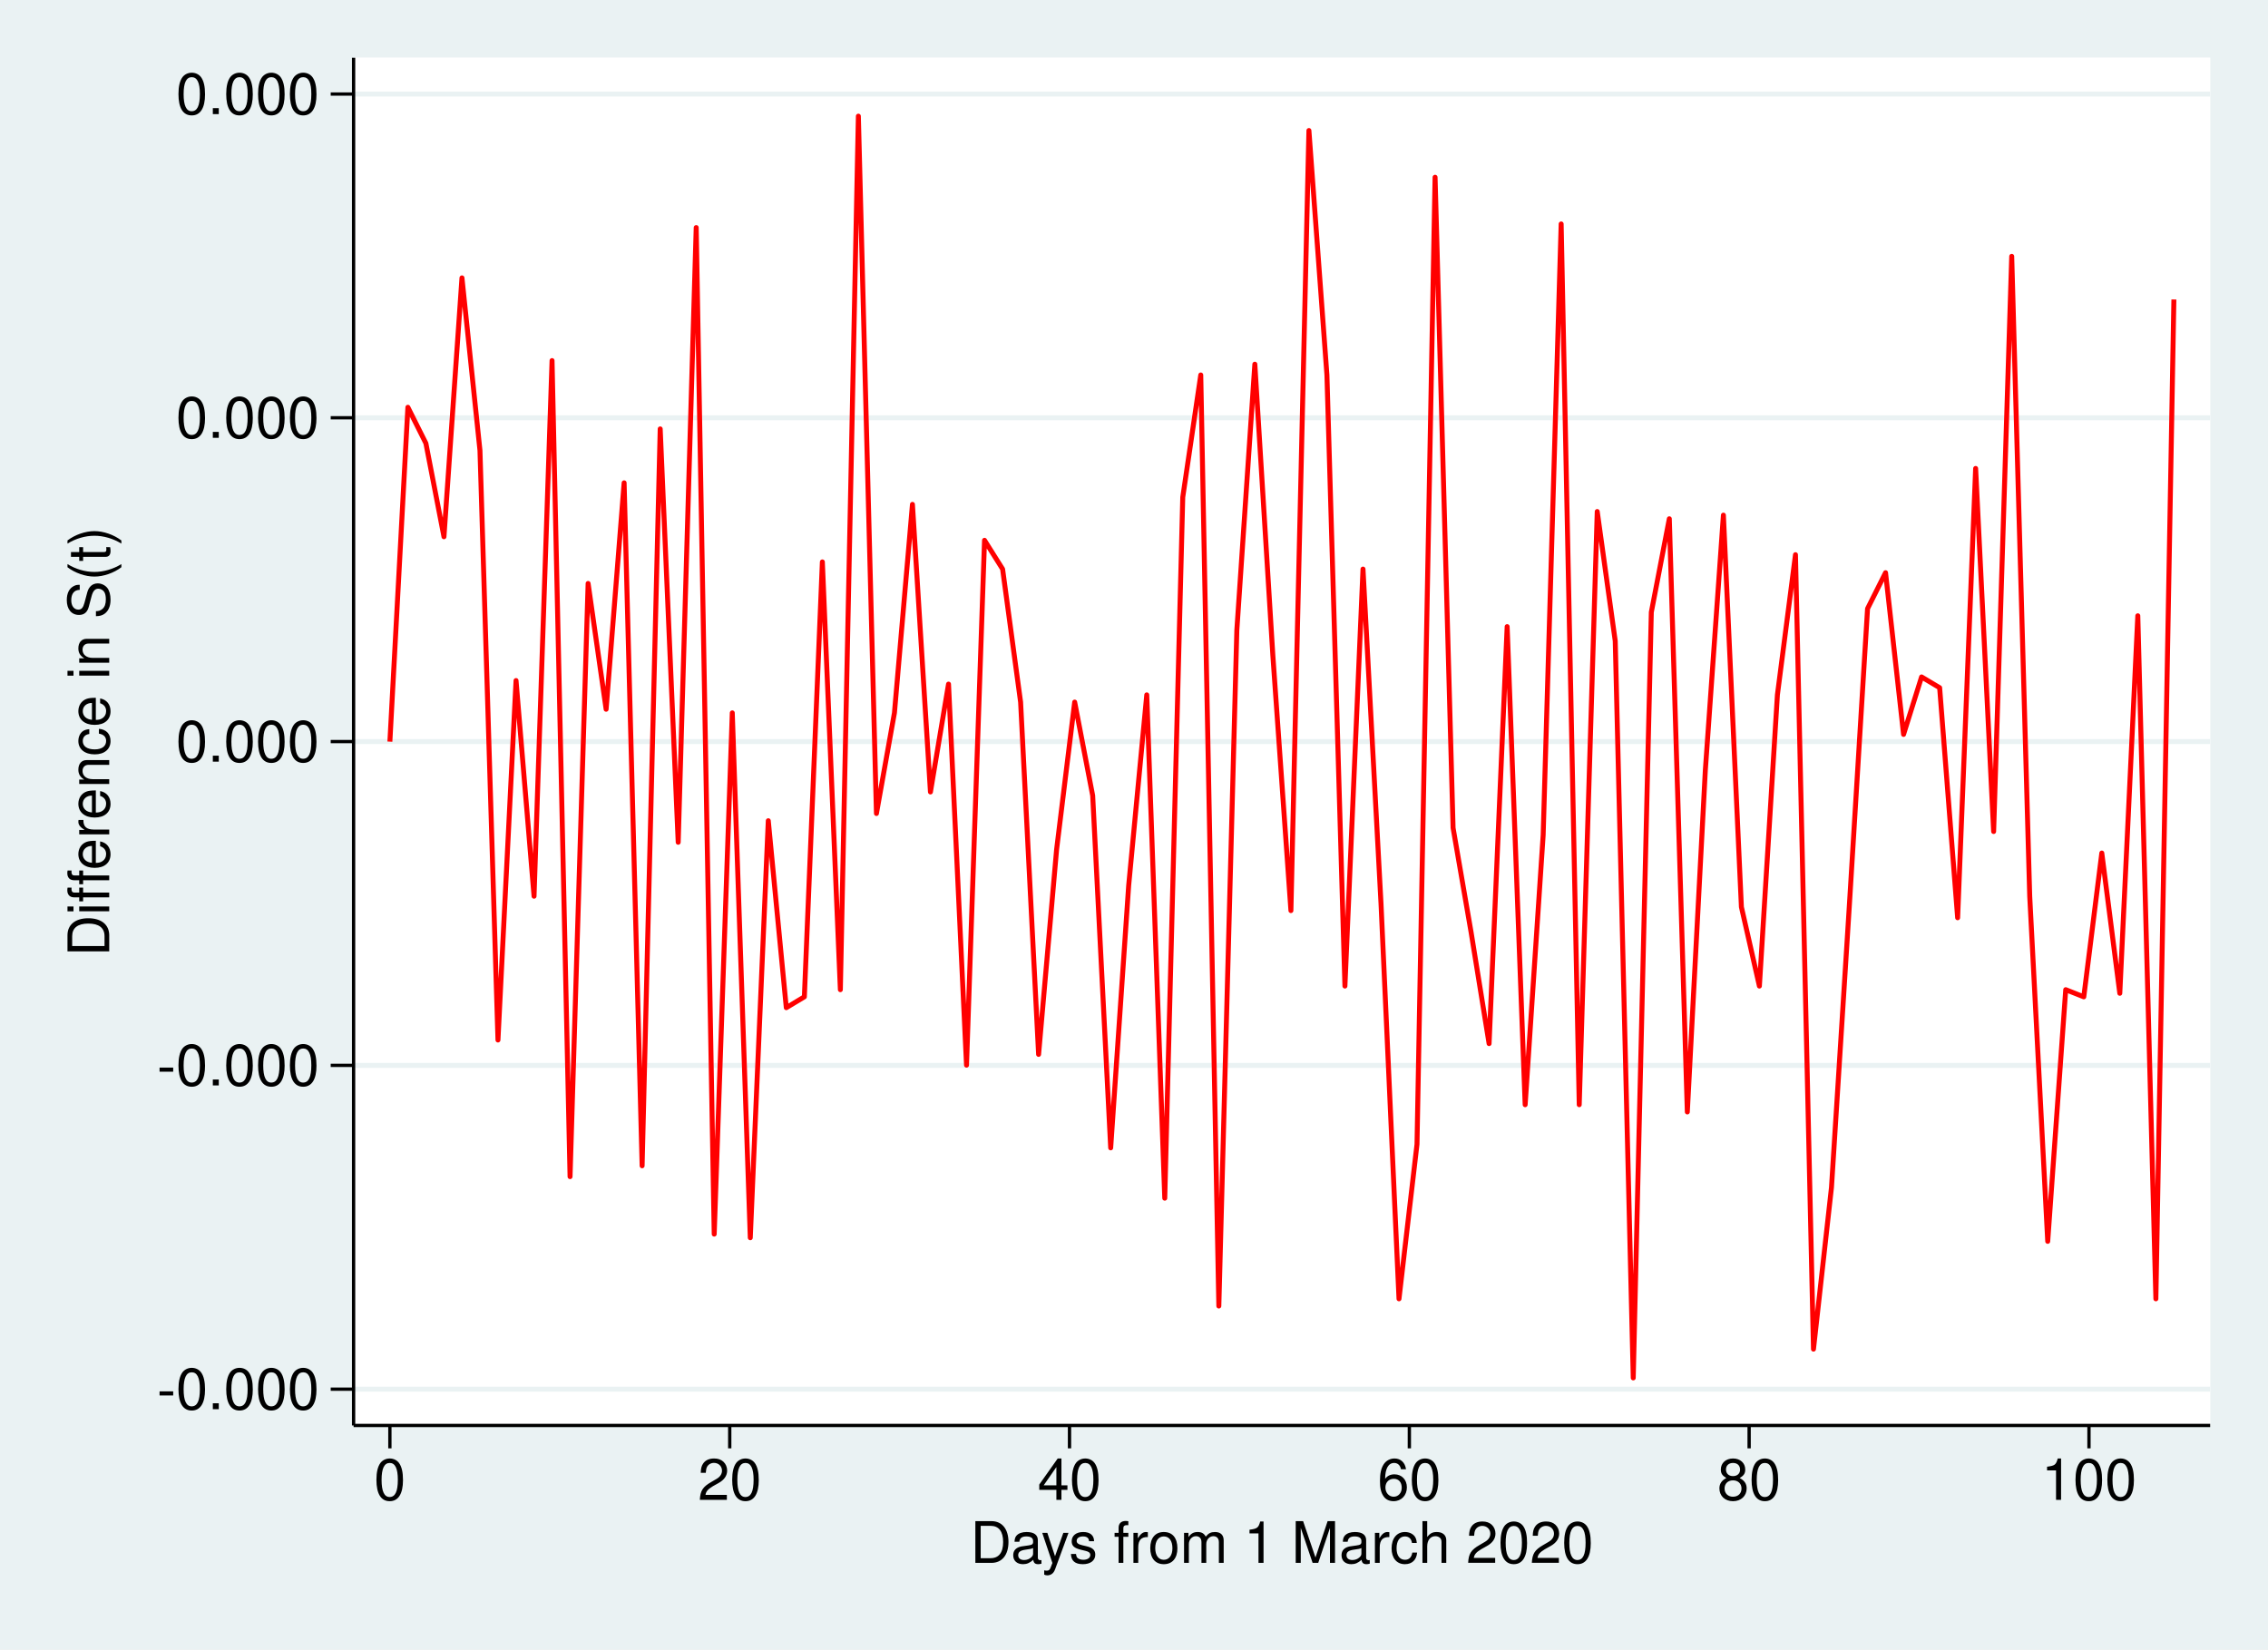
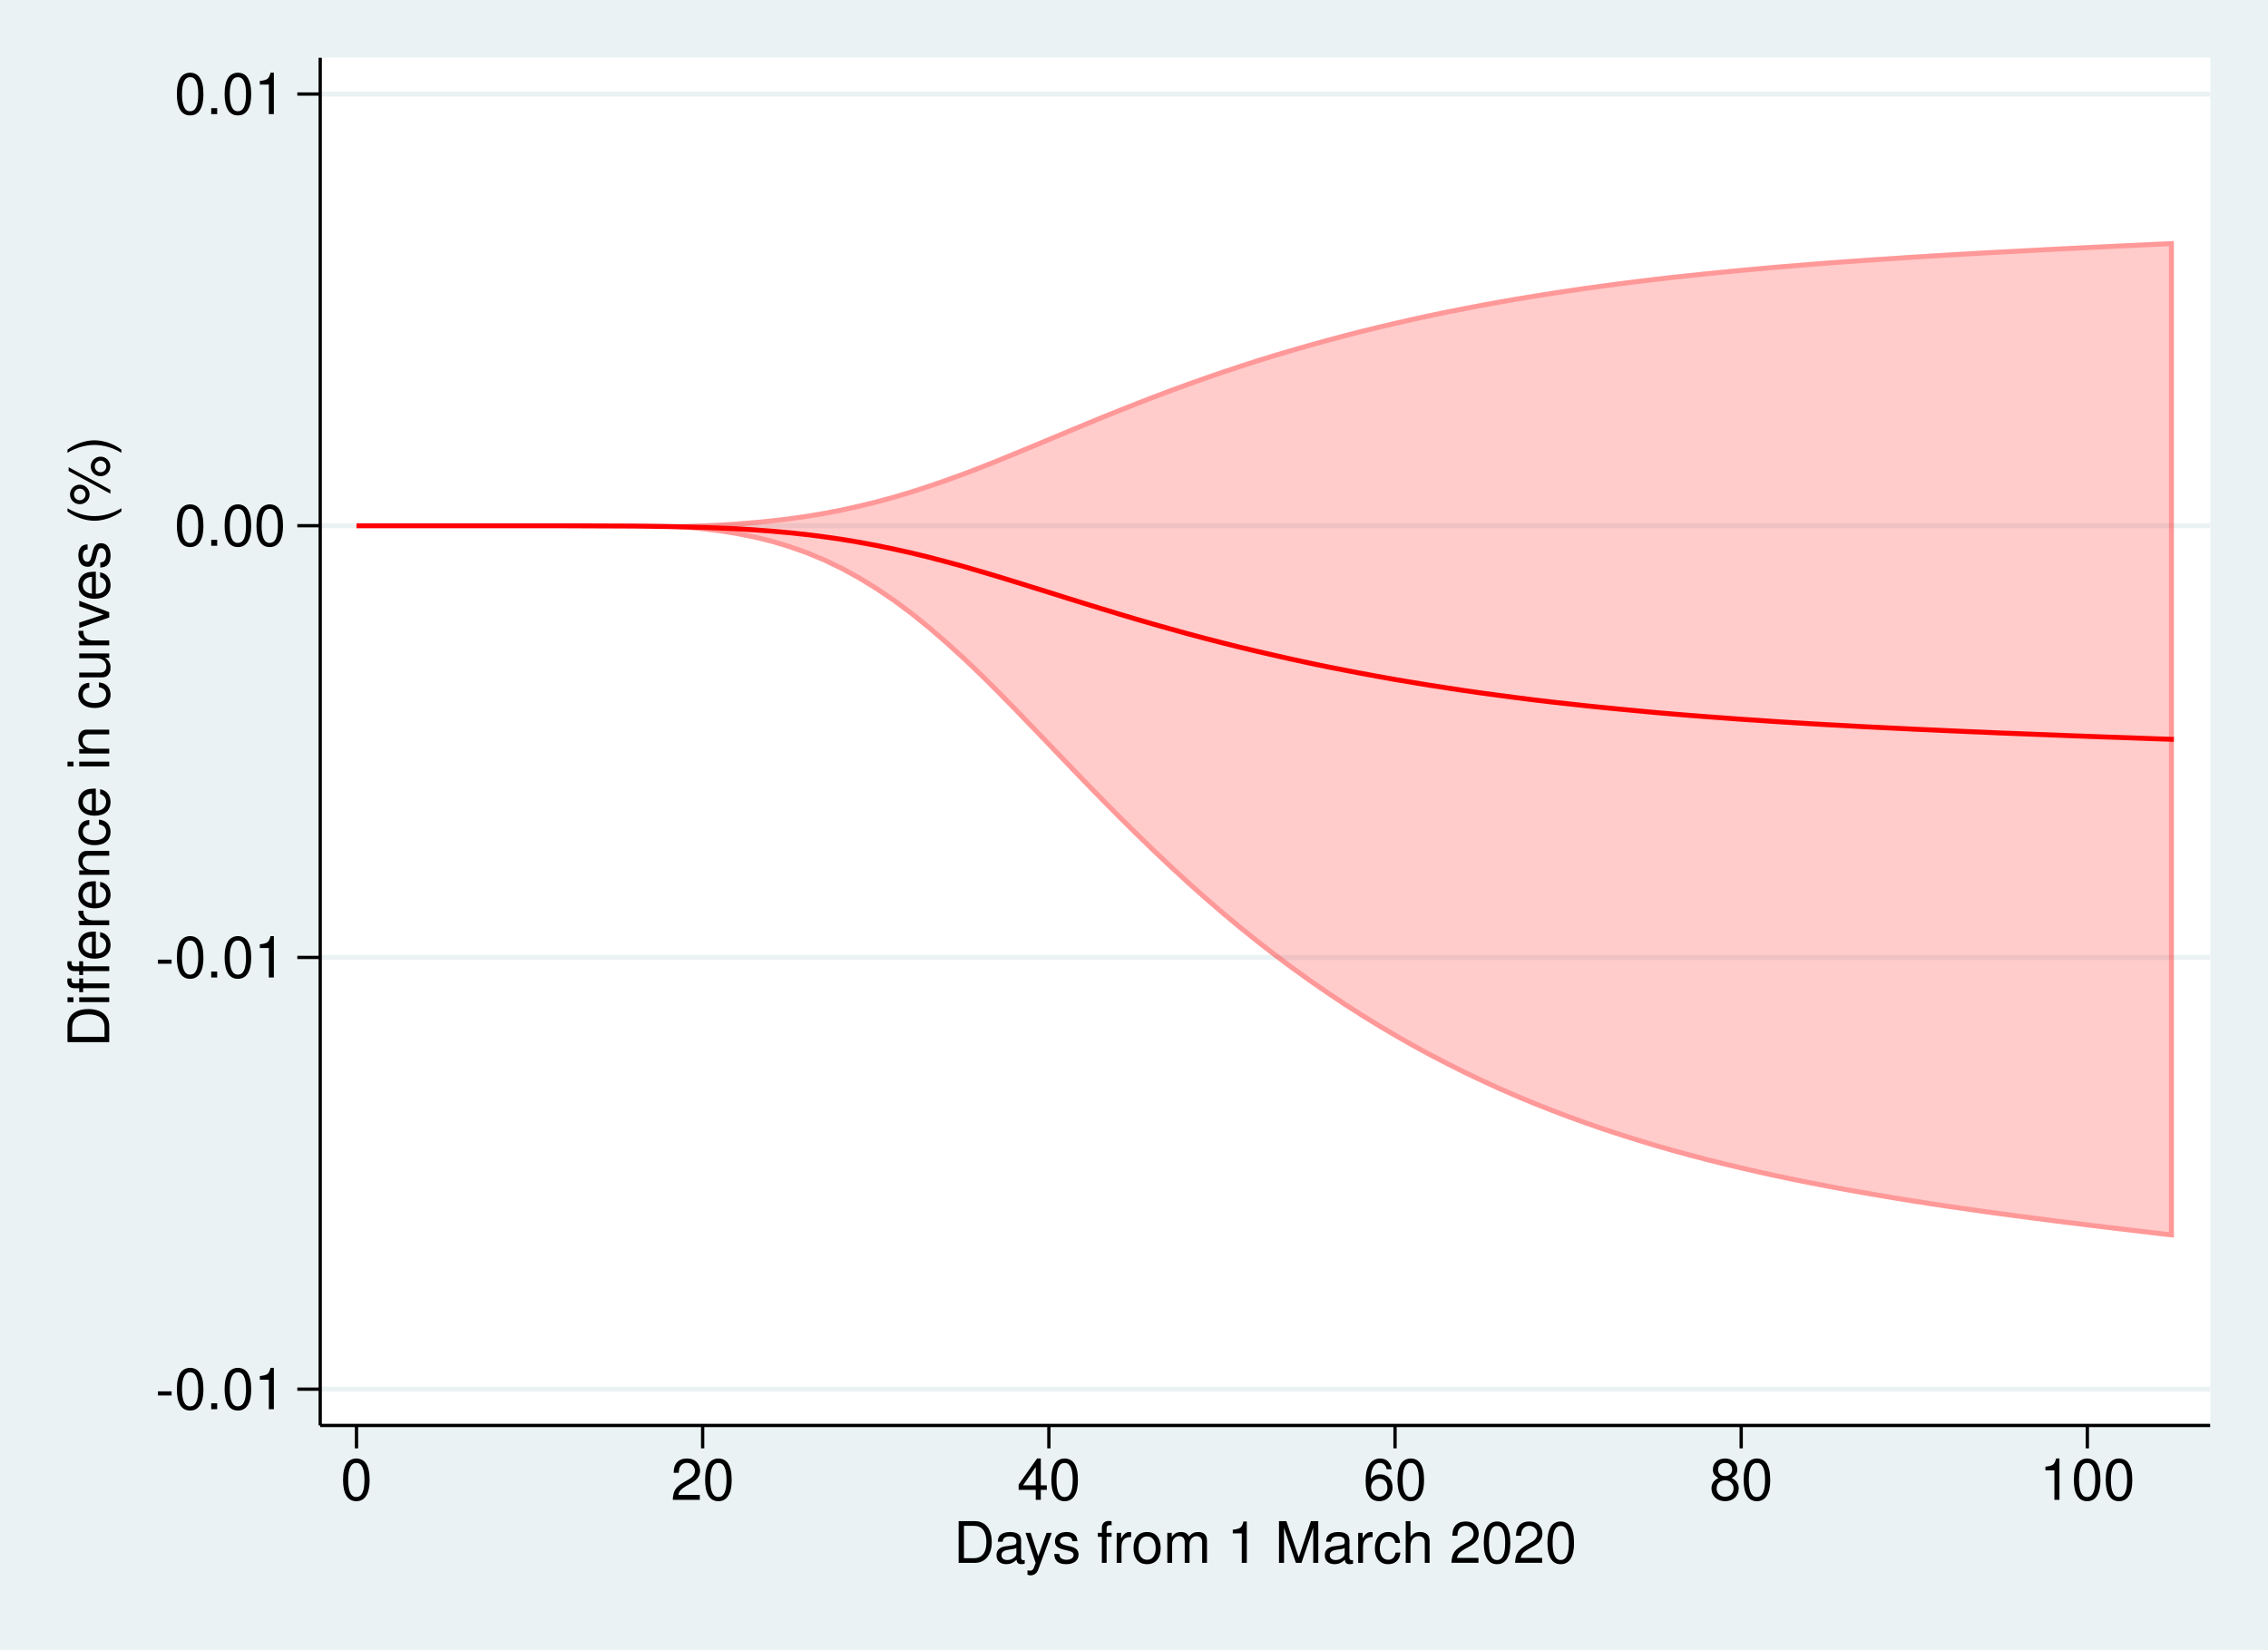
<svg xmlns="http://www.w3.org/2000/svg" xmlns:xlink="http://www.w3.org/1999/xlink" version="1.1" width="5.50in" height="4.00in" viewBox="0 0 3960 2880">
  <rect x="0" y="0" width="3960" height="2880" style="fill:#EAF2F3;stroke:none" />
  <rect x="0.00" y="0.00" width="3959.88" height="2880.00" style="fill:#EAF2F3" />
  <rect x="2.88" y="2.88" width="3954.12" height="2874.24" style="fill:none;stroke:#EAF2F3;stroke-width:5.76" />
-   <rect x="617.39" y="100.86" width="3241.63" height="2388.33" style="fill:#FFFFFF" />
-   <rect x="620.27" y="103.74" width="3235.87" height="2382.57" style="fill:none;stroke:#FFFFFF;stroke-width:5.76" />
-   <line x1="617.39" y1="2425.82" x2="3859.02" y2="2425.82" style="stroke:#EAF2F3;stroke-width:8.64" />
-   <line x1="617.39" y1="1860.39" x2="3859.02" y2="1860.39" style="stroke:#EAF2F3;stroke-width:8.64" />
-   <line x1="617.39" y1="1294.96" x2="3859.02" y2="1294.96" style="stroke:#EAF2F3;stroke-width:8.64" />
-   <line x1="617.39" y1="729.53" x2="3859.02" y2="729.53" style="stroke:#EAF2F3;stroke-width:8.64" />
-   <line x1="617.39" y1="164.22" x2="3859.02" y2="164.22" style="stroke:#EAF2F3;stroke-width:8.64" />
+   <rect x="559.10" y="100.86" width="3299.92" height="2388.33" style="fill:#FFFFFF" />
+   <rect x="561.98" y="103.74" width="3294.16" height="2382.57" style="fill:none;stroke:#FFFFFF;stroke-width:5.76" />
+   <line x1="559.10" y1="2425.82" x2="3859.02" y2="2425.82" style="stroke:#EAF2F3;stroke-width:8.64" />
+   <line x1="559.10" y1="1671.91" x2="3859.02" y2="1671.91" style="stroke:#EAF2F3;stroke-width:8.64" />
+   <line x1="559.10" y1="918.01" x2="3859.02" y2="918.01" style="stroke:#EAF2F3;stroke-width:8.64" />
+   <line x1="559.10" y1="164.22" x2="3859.02" y2="164.22" style="stroke:#EAF2F3;stroke-width:8.64" />
  <defs>
-     <path id="path_omCSPdqY" d="M680.75 1294.96 L680.75 1294.96 L712.30 711.21 L743.74 773.96 L775.17 937.19 L806.60 485.24 L838.16 786.58 L869.59 1816.09 L901.02 1188.28 L932.46 1564.99 L964.01 629.54 L995.45 2054.56 L1026.88 1018.74 L1058.31 1238.53 L1089.87 843.01 L1121.30 2035.75 L1152.73 748.83 L1184.16 1470.81 L1215.72 397.37 L1247.15 2155.05 L1278.59 1244.84 L1310.02 2161.24 L1341.57 1433.07 L1373.01 1759.53 L1404.44 1740.72 L1435.87 981.12 L1467.43 1728.10 L1498.86 202.71 L1530.29 1420.57 L1561.72 1244.84 L1593.28 880.63 L1624.71 1382.95 L1656.15 1194.60 L1687.70 1860.02 L1719.13 943.50 L1750.57 993.74 L1782.00 1225.91 L1813.56 1841.09 L1844.99 1483.31 L1876.42 1225.91 L1907.85 1389.14 L1939.41 2004.32 L1970.84 1546.06 L2002.28 1213.41 L2033.71 2092.18 L2065.26 868.13 L2096.70 654.66 L2128.13 2280.54 L2159.56 1100.42 L2191.12 635.85 L2222.55 1144.35 L2253.98 1589.99 L2285.41 227.83 L2316.97 654.66 L2348.40 1721.91 L2379.84 993.74 L2411.27 1577.49 L2442.82 2268.04 L2474.26 1998.13 L2505.69 309.38 L2537.12 1445.69 L2568.68 1627.73 L2600.11 1822.28 L2631.54 1094.11 L2662.98 1929.08 L2694.53 1458.19 L2725.97 391.06 L2757.40 1929.08 L2788.83 893.26 L2820.39 1119.23 L2851.82 2406.15 L2883.25 1068.99 L2914.68 905.75 L2946.24 1941.57 L2977.67 1345.20 L3009.11 899.57 L3040.54 1583.80 L3072.09 1721.91 L3103.53 1213.41 L3134.96 968.62 L3166.39 2355.90 L3197.95 2073.37 L3229.38 1577.49 L3260.81 1062.80 L3292.24 999.93 L3323.80 1282.46 L3355.23 1181.97 L3386.67 1200.78 L3418.10 1602.61 L3449.66 817.89 L3481.09 1451.88 L3512.52 447.49 L3543.95 1564.99 L3575.51 2167.55 L3606.94 1728.10 L3638.37 1740.72 L3669.81 1489.63 L3701.36 1734.41 L3732.80 1075.30 L3764.23 2268.04 L3795.78 522.86 L3795.78 522.86 L3764.23 2268.04 L3732.80 1075.30 L3701.36 1734.41 L3669.81 1489.63 L3638.37 1740.72 L3606.94 1728.10 L3575.51 2167.55 L3543.95 1564.99 L3512.52 447.49 L3481.09 1451.88 L3449.66 817.89 L3418.10 1602.61 L3386.67 1200.78 L3355.23 1181.97 L3323.80 1282.46 L3292.24 999.93 L3260.81 1062.80 L3229.38 1577.49 L3197.95 2073.37 L3166.39 2355.90 L3134.96 968.62 L3103.53 1213.41 L3072.09 1721.91 L3040.54 1583.80 L3009.11 899.57 L2977.67 1345.20 L2946.24 1941.57 L2914.68 905.75 L2883.25 1068.99 L2851.82 2406.15 L2820.39 1119.23 L2788.83 893.26 L2757.40 1929.08 L2725.97 391.06 L2694.53 1458.19 L2662.98 1929.08 L2631.54 1094.11 L2600.11 1822.28 L2568.68 1627.73 L2537.12 1445.69 L2505.69 309.38 L2474.26 1998.13 L2442.82 2268.04 L2411.27 1577.49 L2379.84 993.74 L2348.40 1721.91 L2316.97 654.66 L2285.41 227.83 L2253.98 1589.99 L2222.55 1144.35 L2191.12 635.85 L2159.56 1100.42 L2128.13 2280.54 L2096.70 654.66 L2065.26 868.13 L2033.71 2092.18 L2002.28 1213.41 L1970.84 1546.06 L1939.41 2004.32 L1907.85 1389.14 L1876.42 1225.91 L1844.99 1483.31 L1813.56 1841.09 L1782.00 1225.91 L1750.57 993.74 L1719.13 943.50 L1687.70 1860.02 L1656.15 1194.60 L1624.71 1382.95 L1593.28 880.63 L1561.72 1244.84 L1530.29 1420.57 L1498.86 202.71 L1467.43 1728.10 L1435.87 981.12 L1404.44 1740.72 L1373.01 1759.53 L1341.57 1433.07 L1310.02 2161.24 L1278.59 1244.84 L1247.15 2155.05 L1215.72 397.37 L1184.16 1470.81 L1152.73 748.83 L1121.30 2035.75 L1089.87 843.01 L1058.31 1238.53 L1026.88 1018.74 L995.45 2054.56 L964.01 629.54 L932.46 1564.99 L901.02 1188.28 L869.59 1816.09 L838.16 786.58 L806.60 485.24 L775.17 937.19 L743.74 773.96 L712.30 711.21 L680.75 1294.96 L680.75 1294.96 Z" stroke-linejoin="round" />
+     <path id="path_RRqTUVec" d="M622.46 918.01 L622.46 918.01 L652.66 918.01 L682.85 918.01 L713.17 918.01 L743.37 918.01 L773.56 918.01 L803.76 918.01 L834.08 918.01 L864.27 918.01 L894.47 918.13 L924.66 918.13 L954.86 918.13 L985.17 918.25 L1015.37 918.50 L1045.56 918.75 L1075.76 919.24 L1105.95 919.99 L1136.27 920.98 L1166.47 922.59 L1196.66 924.69 L1226.86 927.54 L1257.18 931.25 L1287.37 936.20 L1317.57 942.26 L1347.76 949.69 L1377.96 958.84 L1408.28 969.61 L1438.47 982.23 L1468.66 996.84 L1498.86 1013.42 L1529.06 1031.98 L1559.37 1052.53 L1589.57 1075.05 L1619.76 1099.43 L1649.96 1125.54 L1680.28 1153.14 L1710.47 1181.97 L1740.67 1212.05 L1770.86 1242.86 L1801.06 1274.17 L1831.38 1305.73 L1861.57 1337.28 L1891.77 1368.72 L1921.96 1399.66 L1952.16 1430.22 L1982.47 1460.17 L2012.67 1489.50 L2042.87 1517.96 L2073.06 1545.69 L2103.38 1572.66 L2133.57 1598.65 L2163.77 1623.77 L2193.96 1648.03 L2224.16 1671.42 L2254.48 1694.07 L2284.67 1715.72 L2314.87 1736.64 L2345.06 1756.81 L2375.26 1776.12 L2405.58 1794.80 L2435.77 1812.62 L2465.97 1829.82 L2496.16 1846.16 L2526.48 1861.88 L2556.68 1876.97 L2586.87 1891.33 L2617.07 1905.19 L2647.26 1918.31 L2677.58 1930.93 L2707.77 1942.81 L2737.97 1954.32 L2768.16 1965.21 L2798.36 1975.73 L2828.68 1985.63 L2858.87 1995.16 L2889.07 2004.32 L2919.26 2012.98 L2949.46 2021.27 L2979.78 2029.19 L3009.97 2036.74 L3040.17 2043.92 L3070.36 2050.85 L3100.68 2057.53 L3130.88 2063.84 L3161.07 2069.91 L3191.26 2075.72 L3221.46 2081.42 L3251.78 2086.74 L3281.97 2091.94 L3312.17 2097.01 L3342.36 2101.84 L3372.56 2106.54 L3402.88 2111.12 L3433.07 2115.45 L3463.27 2119.78 L3493.46 2123.86 L3523.78 2127.95 L3553.98 2131.91 L3584.17 2135.74 L3614.37 2139.58 L3644.56 2143.29 L3674.88 2147.01 L3705.07 2150.59 L3735.27 2154.18 L3765.47 2157.77 L3795.66 2161.24 L3795.66 420.89 L3765.47 422.25 L3735.27 423.73 L3705.07 425.09 L3674.88 426.58 L3644.56 428.06 L3614.37 429.55 L3584.17 431.03 L3553.98 432.64 L3523.78 434.25 L3493.46 435.86 L3463.27 437.47 L3433.07 439.20 L3402.88 440.94 L3372.56 442.79 L3342.36 444.65 L3312.17 446.63 L3281.97 448.61 L3251.78 450.71 L3221.46 452.82 L3191.26 455.04 L3161.07 457.39 L3130.88 459.87 L3100.68 462.34 L3070.36 465.07 L3040.17 467.79 L3009.97 470.76 L2979.78 473.73 L2949.46 476.95 L2919.26 480.17 L2889.07 483.63 L2858.87 487.34 L2828.68 491.06 L2798.36 495.14 L2768.16 499.22 L2737.97 503.68 L2707.77 508.26 L2677.58 513.08 L2647.26 518.03 L2617.07 523.36 L2586.87 528.80 L2556.68 534.62 L2526.48 540.56 L2496.16 546.87 L2465.97 553.43 L2435.77 560.36 L2405.58 567.41 L2375.26 574.84 L2345.06 582.63 L2314.87 590.68 L2284.67 599.09 L2254.48 607.76 L2224.16 616.79 L2193.96 626.07 L2163.77 635.85 L2133.57 645.87 L2103.38 656.27 L2073.06 667.03 L2042.87 678.05 L2012.67 689.43 L1982.47 701.19 L1952.16 713.19 L1921.96 725.32 L1891.77 737.82 L1861.57 750.32 L1831.38 762.94 L1801.06 775.57 L1770.86 788.06 L1740.67 800.44 L1710.47 812.44 L1680.28 823.95 L1649.96 834.97 L1619.76 845.36 L1589.57 855.14 L1559.37 864.17 L1529.06 872.34 L1498.86 879.77 L1468.66 886.45 L1438.47 892.27 L1408.28 897.34 L1377.96 901.67 L1347.76 905.26 L1317.57 908.23 L1287.37 910.70 L1257.18 912.68 L1226.86 914.17 L1196.66 915.28 L1166.47 916.15 L1136.27 916.77 L1105.95 917.26 L1075.76 917.51 L1045.56 917.76 L1015.37 917.88 L985.17 918.01 L954.86 918.01 L924.66 918.01 L894.47 918.01 L864.27 918.01 L834.08 918.01 L803.76 918.01 L773.56 918.01 L743.37 918.01 L713.17 918.01 L682.85 918.01 L652.66 918.01 L622.46 918.01 L622.46 918.01 Z" stroke-linejoin="round" />
  </defs>
  <defs>
-     <clipPath id="clipPath_EJuETBQp">
-       <use xlink:href="#path_omCSPdqY" />
+     <clipPath id="clipPath_OIrRACxp">
+       <use xlink:href="#path_RRqTUVec" />
    </clipPath>
  </defs>
-   <use xlink:href="#path_omCSPdqY" style="stroke:none;fill:#FF3333;fill-opacity:0.25" />
-   <use xlink:href="#path_omCSPdqY" style="fill:none;stroke:#FF0000;stroke-opacity:0.25;stroke-width:17.28" clip-path="url(#clipPath_EJuETBQp)" />
-   <path d=" M680.75 1295.08 L712.18 711.21 L743.61 774.08 L775.17 937.31 L806.60 485.24 L838.03 786.58 L869.47 1816.09 L901.02 1188.41 L932.46 1564.99 L963.89 629.66 L995.32 2054.69 L1026.88 1018.87 L1058.31 1238.53 L1089.74 843.14 L1121.17 2035.75 L1152.73 748.96 L1184.16 1470.81 L1215.60 397.37 L1247.03 2155.05 L1278.59 1244.84 L1310.02 2161.36 L1341.45 1433.19 L1372.88 1759.66 L1404.44 1740.72 L1435.87 981.24 L1467.30 1728.22 L1498.74 202.83 L1530.29 1420.57 L1561.72 1244.84 L1593.16 880.76 L1624.59 1382.95 L1656.15 1194.60 L1687.58 1860.02 L1719.01 943.50 L1750.57 993.74 L1782.00 1226.03 L1813.43 1841.21 L1844.87 1483.44 L1876.42 1226.03 L1907.85 1389.26 L1939.29 2004.44 L1970.72 1546.18 L2002.28 1213.41 L2033.71 2092.31 L2065.14 868.26 L2096.57 654.78 L2128.13 2280.66 L2159.56 1100.42 L2190.99 635.97 L2222.43 1144.35 L2253.98 1590.11 L2285.41 227.95 L2316.85 654.78 L2348.28 1721.91 L2379.84 993.74 L2411.27 1577.49 L2442.70 2268.04 L2474.13 1998.13 L2505.69 309.51 L2537.12 1445.69 L2568.55 1627.73 L2599.99 1822.40 L2631.54 1094.23 L2662.98 1929.08 L2694.41 1458.32 L2725.84 391.06 L2757.40 1929.08 L2788.83 893.26 L2820.26 1119.35 L2851.70 2406.15 L2883.25 1069.11 L2914.68 905.88 L2946.12 1941.70 L2977.55 1345.33 L3009.11 899.57 L3040.54 1583.80 L3071.97 1721.91 L3103.40 1213.41 L3134.96 968.62 L3166.39 2355.90 L3197.82 2073.50 L3229.26 1577.49 L3260.81 1062.80 L3292.24 1000.06 L3323.68 1282.46 L3355.11 1182.10 L3386.67 1200.91 L3418.10 1602.61 L3449.53 818.01 L3480.96 1452.00 L3512.52 447.62 L3543.95 1564.99 L3575.39 2167.67 L3606.82 1728.22 L3638.37 1740.72 L3669.81 1489.63 L3701.24 1734.53 L3732.67 1075.30 L3764.23 2268.04 L3795.66 522.98" stroke-linejoin="round" style="fill:none;stroke:#FF0000;stroke-width:8.64" />
-   <line x1="617.39" y1="2489.19" x2="617.39" y2="100.86" style="stroke:#000000;stroke-width:5.76" />
-   <line x1="617.39" y1="2425.82" x2="577.42" y2="2425.82" style="stroke:#000000;stroke-width:5.76" />
-   <text x="557.49" y="2460.85" style="font-family:'Helvetica';font-size:99.99px;fill:#000000" text-anchor="end">-0.000</text>
-   <line x1="617.39" y1="1860.39" x2="577.42" y2="1860.39" style="stroke:#000000;stroke-width:5.76" />
-   <text x="557.49" y="1895.42" style="font-family:'Helvetica';font-size:99.99px;fill:#000000" text-anchor="end">-0.000</text>
-   <line x1="617.39" y1="1294.96" x2="577.42" y2="1294.96" style="stroke:#000000;stroke-width:5.76" />
-   <text x="557.49" y="1329.99" style="font-family:'Helvetica';font-size:99.99px;fill:#000000" text-anchor="end">0.000</text>
-   <line x1="617.39" y1="729.53" x2="577.42" y2="729.53" style="stroke:#000000;stroke-width:5.76" />
-   <text x="557.49" y="764.56" style="font-family:'Helvetica';font-size:99.99px;fill:#000000" text-anchor="end">0.000</text>
-   <line x1="617.39" y1="164.22" x2="577.42" y2="164.22" style="stroke:#000000;stroke-width:5.76" />
-   <text x="557.49" y="199.25" style="font-family:'Helvetica';font-size:99.99px;fill:#000000" text-anchor="end">0.000</text>
-   <text x="190.71" y="1294.96" style="font-family:'Helvetica';font-size:99.99px;fill:#000000" transform="rotate(-90 190.71,1294.96)" text-anchor="middle">Difference in S(t)</text>
-   <line x1="617.39" y1="2489.19" x2="3859.02" y2="2489.19" style="stroke:#000000;stroke-width:5.76" />
-   <line x1="680.75" y1="2489.19" x2="680.75" y2="2529.16" style="stroke:#000000;stroke-width:5.76" />
-   <text x="680.75" y="2619.14" style="font-family:'Helvetica';font-size:99.99px;fill:#000000" text-anchor="middle">0</text>
-   <line x1="1274.13" y1="2489.19" x2="1274.13" y2="2529.16" style="stroke:#000000;stroke-width:5.76" />
-   <text x="1274.13" y="2619.14" style="font-family:'Helvetica';font-size:99.99px;fill:#000000" text-anchor="middle">20</text>
-   <line x1="1867.39" y1="2489.19" x2="1867.39" y2="2529.16" style="stroke:#000000;stroke-width:5.76" />
-   <text x="1867.39" y="2619.14" style="font-family:'Helvetica';font-size:99.99px;fill:#000000" text-anchor="middle">40</text>
-   <line x1="2460.77" y1="2489.19" x2="2460.77" y2="2529.16" style="stroke:#000000;stroke-width:5.76" />
-   <text x="2460.77" y="2619.14" style="font-family:'Helvetica';font-size:99.99px;fill:#000000" text-anchor="middle">60</text>
-   <line x1="3054.03" y1="2489.19" x2="3054.03" y2="2529.16" style="stroke:#000000;stroke-width:5.76" />
-   <text x="3054.03" y="2619.14" style="font-family:'Helvetica';font-size:99.99px;fill:#000000" text-anchor="middle">80</text>
-   <line x1="3647.41" y1="2489.19" x2="3647.41" y2="2529.16" style="stroke:#000000;stroke-width:5.76" />
-   <text x="3647.41" y="2619.14" style="font-family:'Helvetica';font-size:99.99px;fill:#000000" text-anchor="middle">100</text>
-   <text x="2238.27" y="2729.16" style="font-family:'Helvetica';font-size:99.99px;fill:#000000" text-anchor="middle">Days from 1 March 2020</text>
+   <use xlink:href="#path_RRqTUVec" style="stroke:none;fill:#FF3333;fill-opacity:0.25" />
+   <use xlink:href="#path_RRqTUVec" style="fill:none;stroke:#FF0000;stroke-opacity:0.25;stroke-width:17.28" clip-path="url(#clipPath_OIrRACxp)" />
+   <path d=" M622.46 918.13 L652.66 918.13 L682.85 918.13 L713.05 918.13 L743.24 918.13 L773.56 918.13 L803.76 918.13 L833.95 918.13 L864.15 918.13 L894.34 918.13 L924.66 918.13 L954.86 918.13 L985.05 918.13 L1015.25 918.25 L1045.56 918.38 L1075.76 918.50 L1105.95 918.62 L1136.15 919.00 L1166.34 919.49 L1196.66 920.11 L1226.86 920.98 L1257.05 922.09 L1287.25 923.45 L1317.44 925.31 L1347.76 927.54 L1377.96 930.26 L1408.15 933.48 L1438.35 937.31 L1468.66 941.64 L1498.86 946.72 L1529.06 952.29 L1559.25 958.47 L1589.44 965.16 L1619.76 972.46 L1649.96 980.38 L1680.15 988.55 L1710.35 997.33 L1740.54 1006.24 L1770.86 1015.52 L1801.06 1024.93 L1831.25 1034.33 L1861.45 1043.86 L1891.77 1053.27 L1921.96 1062.55 L1952.16 1071.71 L1982.35 1080.74 L2012.55 1089.53 L2042.87 1098.07 L2073.06 1106.48 L2103.26 1114.53 L2133.45 1122.32 L2163.64 1129.87 L2193.96 1137.17 L2224.16 1144.10 L2254.35 1150.91 L2284.55 1157.47 L2314.87 1163.78 L2345.06 1169.72 L2375.26 1175.54 L2405.45 1181.11 L2435.65 1186.55 L2465.97 1191.63 L2496.16 1196.58 L2526.36 1201.28 L2556.55 1205.86 L2586.75 1210.19 L2617.07 1214.27 L2647.26 1218.23 L2677.45 1222.07 L2707.65 1225.66 L2737.97 1229.00 L2768.16 1232.34 L2798.36 1235.43 L2828.55 1238.40 L2858.75 1241.25 L2889.07 1244.10 L2919.26 1246.70 L2949.46 1249.17 L2979.65 1251.52 L3009.85 1253.75 L3040.17 1255.98 L3070.36 1257.96 L3100.56 1260.06 L3130.75 1261.92 L3160.95 1263.77 L3191.26 1265.51 L3221.46 1267.12 L3251.66 1268.85 L3281.85 1270.33 L3312.17 1271.82 L3342.36 1273.30 L3372.56 1274.66 L3402.75 1276.03 L3432.95 1277.39 L3463.27 1278.62 L3493.46 1279.99 L3523.66 1281.10 L3553.85 1282.34 L3584.05 1283.45 L3614.37 1284.69 L3644.56 1285.80 L3674.76 1286.92 L3704.95 1287.91 L3735.27 1289.02 L3765.47 1290.13 L3795.66 1291.12" stroke-linejoin="round" style="fill:none;stroke:#FF0000;stroke-width:8.64" />
+   <line x1="559.10" y1="2489.19" x2="559.10" y2="100.86" style="stroke:#000000;stroke-width:5.76" />
+   <line x1="559.10" y1="2425.82" x2="519.13" y2="2425.82" style="stroke:#000000;stroke-width:5.76" />
+   <text x="499.08" y="2460.85" style="font-family:'Helvetica';font-size:99.99px;fill:#000000" text-anchor="end">-0.01</text>
+   <line x1="559.10" y1="1671.91" x2="519.13" y2="1671.91" style="stroke:#000000;stroke-width:5.76" />
+   <text x="499.08" y="1706.94" style="font-family:'Helvetica';font-size:99.99px;fill:#000000" text-anchor="end">-0.01</text>
+   <line x1="559.10" y1="918.01" x2="519.13" y2="918.01" style="stroke:#000000;stroke-width:5.76" />
+   <text x="499.08" y="953.03" style="font-family:'Helvetica';font-size:99.99px;fill:#000000" text-anchor="end">0.00</text>
+   <line x1="559.10" y1="164.22" x2="519.13" y2="164.22" style="stroke:#000000;stroke-width:5.76" />
+   <text x="499.08" y="199.25" style="font-family:'Helvetica';font-size:99.99px;fill:#000000" text-anchor="end">0.01</text>
+   <text x="190.71" y="1294.96" style="font-family:'Helvetica';font-size:99.99px;fill:#000000" transform="rotate(-90 190.71,1294.96)" text-anchor="middle">Difference in curves (%)</text>
+   <line x1="559.10" y1="2489.19" x2="3859.02" y2="2489.19" style="stroke:#000000;stroke-width:5.76" />
+   <line x1="622.46" y1="2489.19" x2="622.46" y2="2529.16" style="stroke:#000000;stroke-width:5.76" />
+   <text x="622.46" y="2619.14" style="font-family:'Helvetica';font-size:99.99px;fill:#000000" text-anchor="middle">0</text>
+   <line x1="1226.86" y1="2489.19" x2="1226.86" y2="2529.16" style="stroke:#000000;stroke-width:5.76" />
+   <text x="1226.86" y="2619.14" style="font-family:'Helvetica';font-size:99.99px;fill:#000000" text-anchor="middle">20</text>
+   <line x1="1831.38" y1="2489.19" x2="1831.38" y2="2529.16" style="stroke:#000000;stroke-width:5.76" />
+   <text x="1831.38" y="2619.14" style="font-family:'Helvetica';font-size:99.99px;fill:#000000" text-anchor="middle">40</text>
+   <line x1="2435.77" y1="2489.19" x2="2435.77" y2="2529.16" style="stroke:#000000;stroke-width:5.76" />
+   <text x="2435.77" y="2619.14" style="font-family:'Helvetica';font-size:99.99px;fill:#000000" text-anchor="middle">60</text>
+   <line x1="3040.17" y1="2489.19" x2="3040.17" y2="2529.16" style="stroke:#000000;stroke-width:5.76" />
+   <text x="3040.17" y="2619.14" style="font-family:'Helvetica';font-size:99.99px;fill:#000000" text-anchor="middle">80</text>
+   <line x1="3644.56" y1="2489.19" x2="3644.56" y2="2529.16" style="stroke:#000000;stroke-width:5.76" />
+   <text x="3644.56" y="2619.14" style="font-family:'Helvetica';font-size:99.99px;fill:#000000" text-anchor="middle">100</text>
+   <text x="2209.06" y="2729.16" style="font-family:'Helvetica';font-size:99.99px;fill:#000000" text-anchor="middle">Days from 1 March 2020</text>
</svg>
